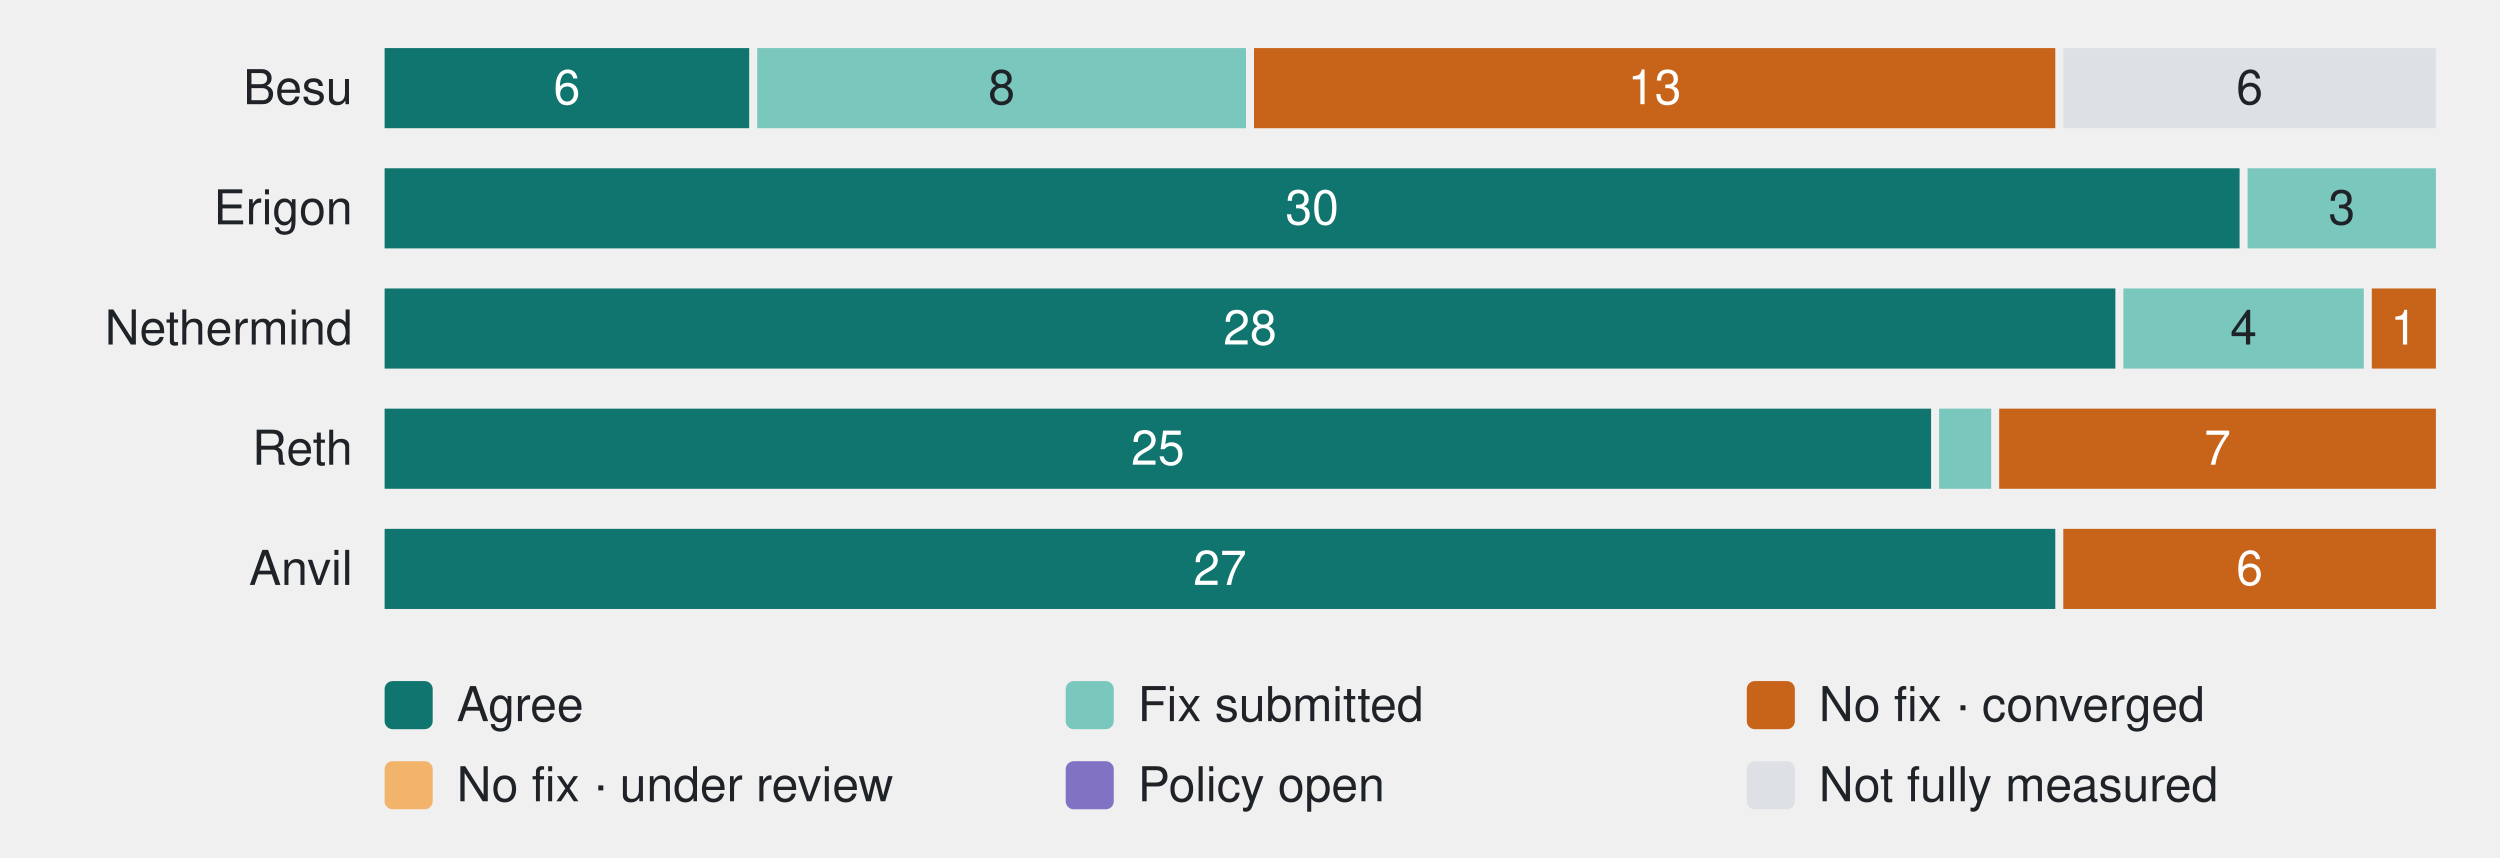
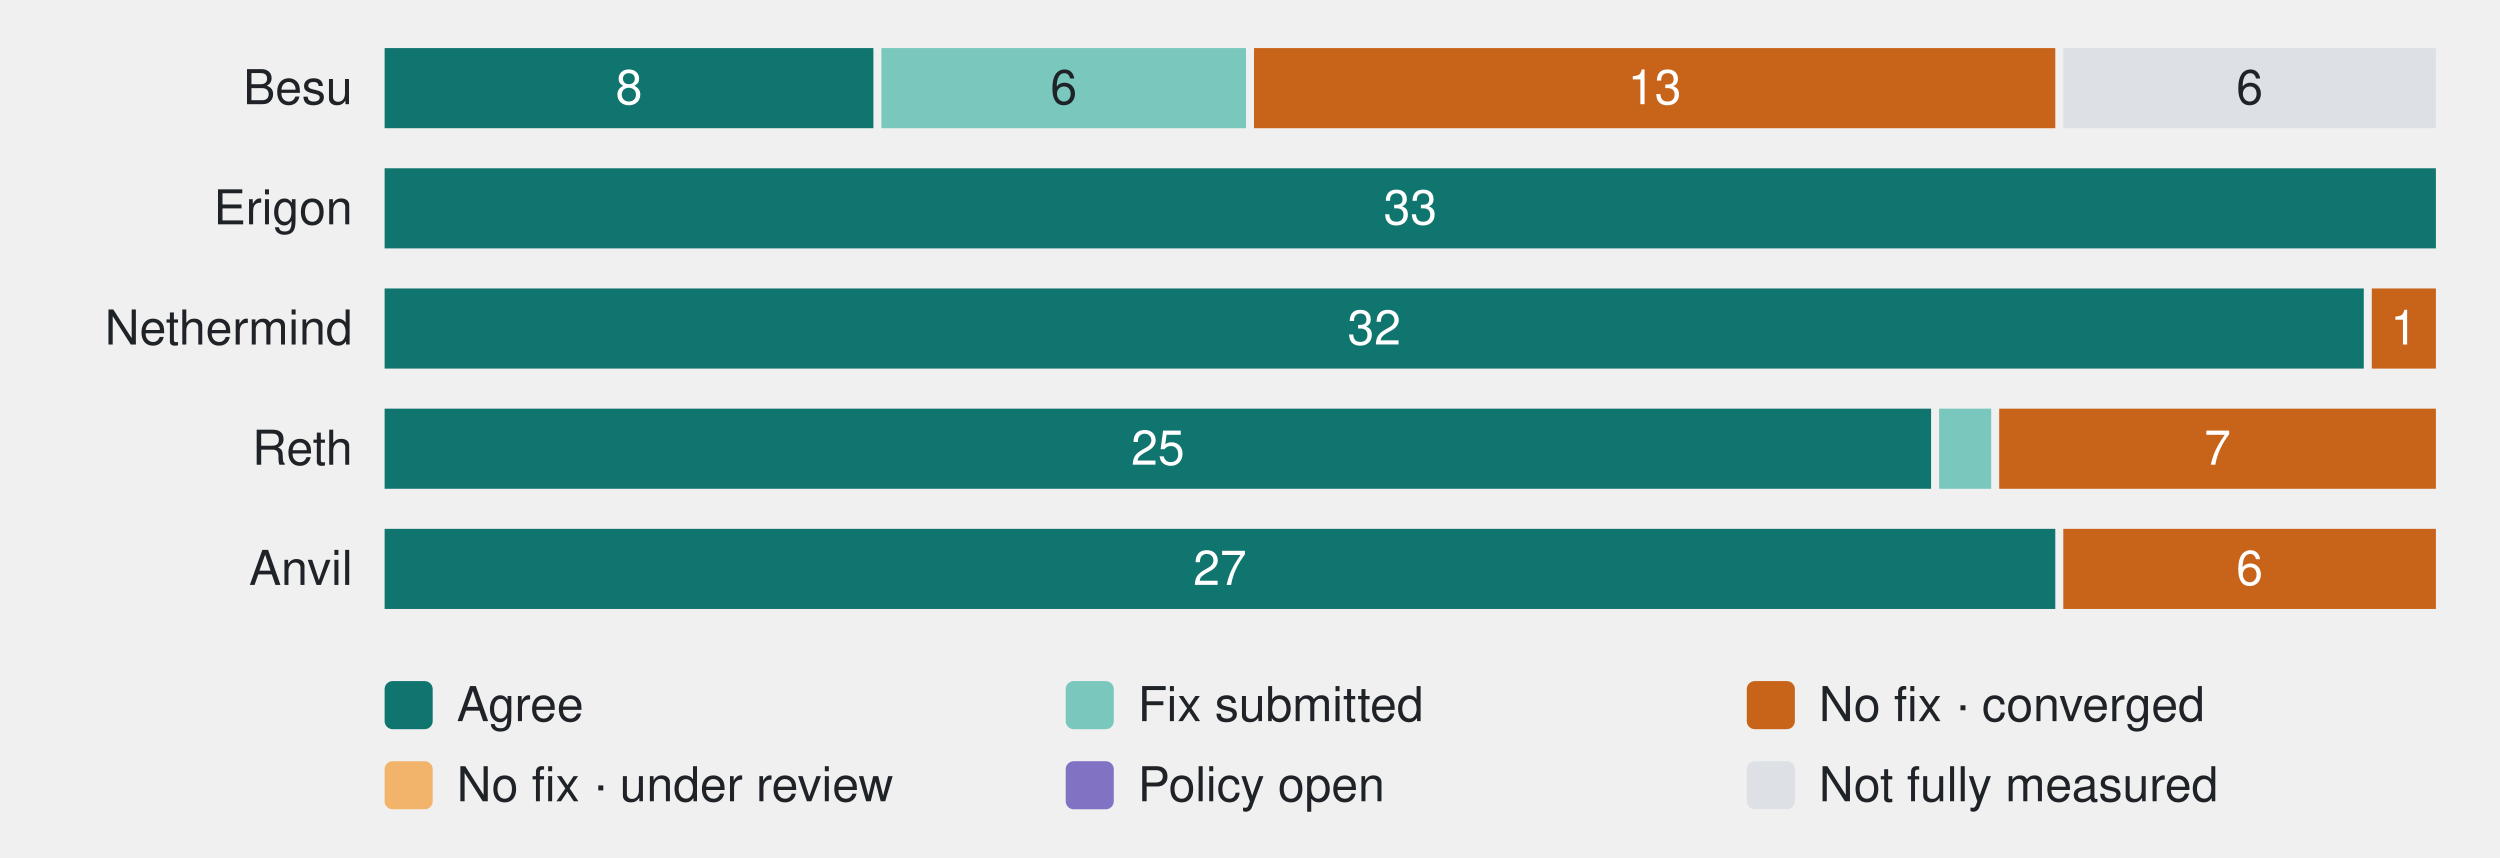
<svg xmlns="http://www.w3.org/2000/svg" width="624" height="214" viewBox="0 0 624 214" role="img" aria-labelledby="title">
  <style>text{font-family:-apple-system,BlinkMacSystemFont,"Segoe UI",Helvetica,Arial,sans-serif;font-size:12px}.head{font-weight:600}.partial{stroke-dasharray:3 2}.label{fill:#1f2328}.muted{fill:#59636e}.pr{fill:none;stroke:#11756f}.edge{stroke:#11756f}.b-agree{fill:#11756f}.n-agree{fill:#ffffff}.b-fix{fill:#79c7bd}.n-fix{fill:#1f2328}.b-converged{fill:#c8641a}.n-converged{fill:#ffffff}.b-review{fill:#f2b36b}.n-review{fill:#1f2328}.b-policy{fill:#8172c4}.n-policy{fill:#ffffff}.b-unmeasured{fill:#dde1e6}.n-unmeasured{fill:#1f2328}@media (prefers-color-scheme:dark){.label{fill:#e6edf3}.muted{fill:#9198a1}.pr{fill:none;stroke:#3aa59a}.edge{stroke:#3aa59a}.b-agree{fill:#3aa59a}.n-agree{fill:#0d1117}.b-fix{fill:#1a6b62}.n-fix{fill:#ffffff}.b-converged{fill:#e5843a}.n-converged{fill:#0d1117}.b-review{fill:#8f5420}.n-review{fill:#ffffff}.b-policy{fill:#9b8fe0}.n-policy{fill:#0d1117}.b-unmeasured{fill:#2d333b}.n-unmeasured{fill:#e6edf3}}</style>
  <text class="label" x="88" y="26" text-anchor="end">Besu</text>
-   <rect class="b-agree" x="96" y="12" width="91" height="20" />
-   <text class="n-agree" x="141.5" y="26" text-anchor="middle">6</text>
-   <rect class="b-fix" x="189" y="12" width="122" height="20" />
-   <text class="n-fix" x="250" y="26" text-anchor="middle">8</text>
+   <rect class="b-agree" x="96" y="12" width="122" height="20" />
+   <text class="n-agree" x="157" y="26" text-anchor="middle">8</text>
+   <rect class="b-fix" x="220" y="12" width="91" height="20" />
+   <text class="n-fix" x="265.5" y="26" text-anchor="middle">6</text>
  <rect class="b-converged" x="313" y="12" width="200" height="20" />
  <text class="n-converged" x="413" y="26" text-anchor="middle">13</text>
  <rect class="b-unmeasured" x="515" y="12" width="93" height="20" />
  <text class="n-unmeasured" x="561.5" y="26" text-anchor="middle">6</text>
  <text class="label" x="88" y="56" text-anchor="end">Erigon</text>
-   <rect class="b-agree" x="96" y="42" width="463" height="20" />
-   <text class="n-agree" x="327.5" y="56" text-anchor="middle">30</text>
-   <rect class="b-fix" x="561" y="42" width="47" height="20" />
-   <text class="n-fix" x="584.5" y="56" text-anchor="middle">3</text>
+   <rect class="b-agree" x="96" y="42" width="512" height="20" />
+   <text class="n-agree" x="352" y="56" text-anchor="middle">33</text>
  <text class="label" x="88" y="86" text-anchor="end">Nethermind</text>
-   <rect class="b-agree" x="96" y="72" width="432" height="20" />
-   <text class="n-agree" x="312" y="86" text-anchor="middle">28</text>
-   <rect class="b-fix" x="530" y="72" width="60" height="20" />
-   <text class="n-fix" x="560" y="86" text-anchor="middle">4</text>
+   <rect class="b-agree" x="96" y="72" width="494" height="20" />
+   <text class="n-agree" x="343" y="86" text-anchor="middle">32</text>
  <rect class="b-converged" x="592" y="72" width="16" height="20" />
  <text class="n-converged" x="600" y="86" text-anchor="middle">1</text>
  <text class="label" x="88" y="116" text-anchor="end">Reth</text>
  <rect class="b-agree" x="96" y="102" width="386" height="20" />
  <text class="n-agree" x="289" y="116" text-anchor="middle">25</text>
  <rect class="b-fix" x="484" y="102" width="13" height="20" />
  <rect class="b-converged" x="499" y="102" width="109" height="20" />
  <text class="n-converged" x="553.5" y="116" text-anchor="middle">7</text>
  <text class="label" x="88" y="146" text-anchor="end">Anvil</text>
  <rect class="b-agree" x="96" y="132" width="417" height="20" />
  <text class="n-agree" x="304.5" y="146" text-anchor="middle">27</text>
  <rect class="b-converged" x="515" y="132" width="93" height="20" />
  <text class="n-converged" x="561.5" y="146" text-anchor="middle">6</text>
  <rect class="b-agree" x="96" y="170" width="12" height="12" rx="2" />
  <text class="label" x="114" y="180">Agree</text>
  <rect class="b-fix" x="266" y="170" width="12" height="12" rx="2" />
  <text class="label" x="284" y="180">Fix submitted</text>
  <rect class="b-converged" x="436" y="170" width="12" height="12" rx="2" />
  <text class="label" x="454" y="180">No fix · converged</text>
  <rect class="b-review" x="96" y="190" width="12" height="12" rx="2" />
  <text class="label" x="114" y="200">No fix · under review</text>
  <rect class="b-policy" x="266" y="190" width="12" height="12" rx="2" />
  <text class="label" x="284" y="200">Policy open</text>
  <rect class="b-unmeasured" x="436" y="190" width="12" height="12" rx="2" />
  <text class="label" x="454" y="200">Not fully measured</text>
</svg>
